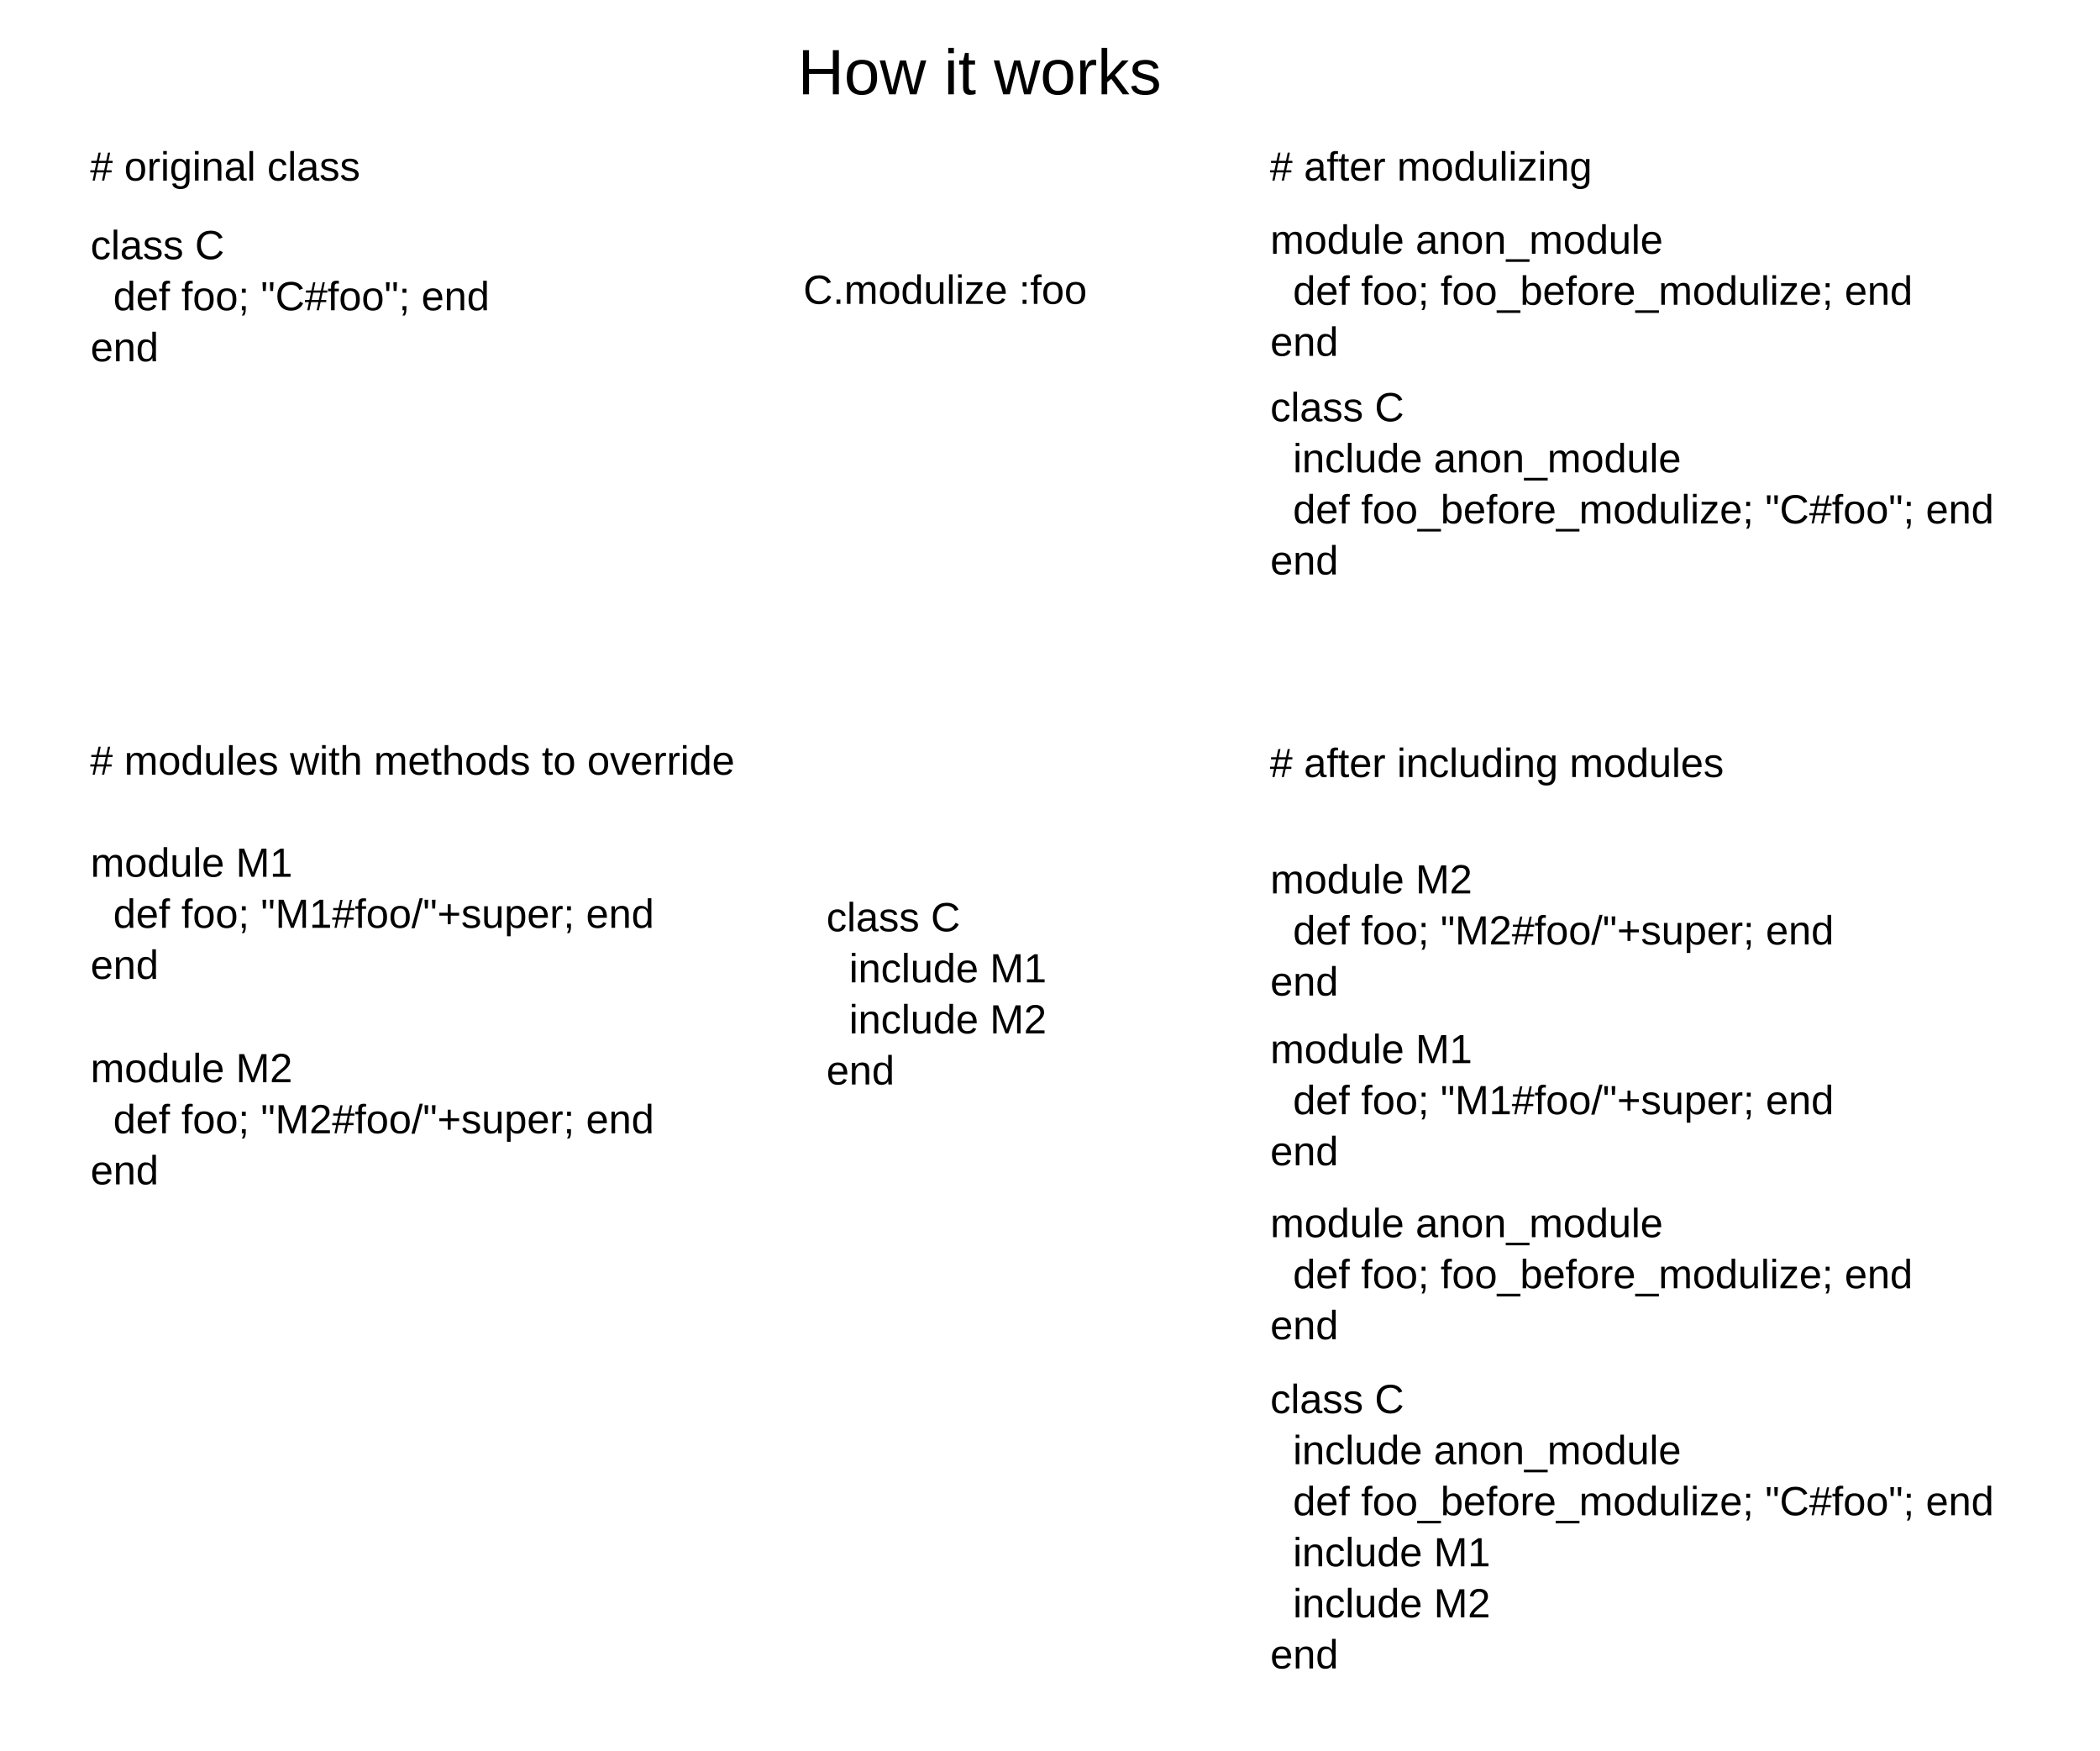
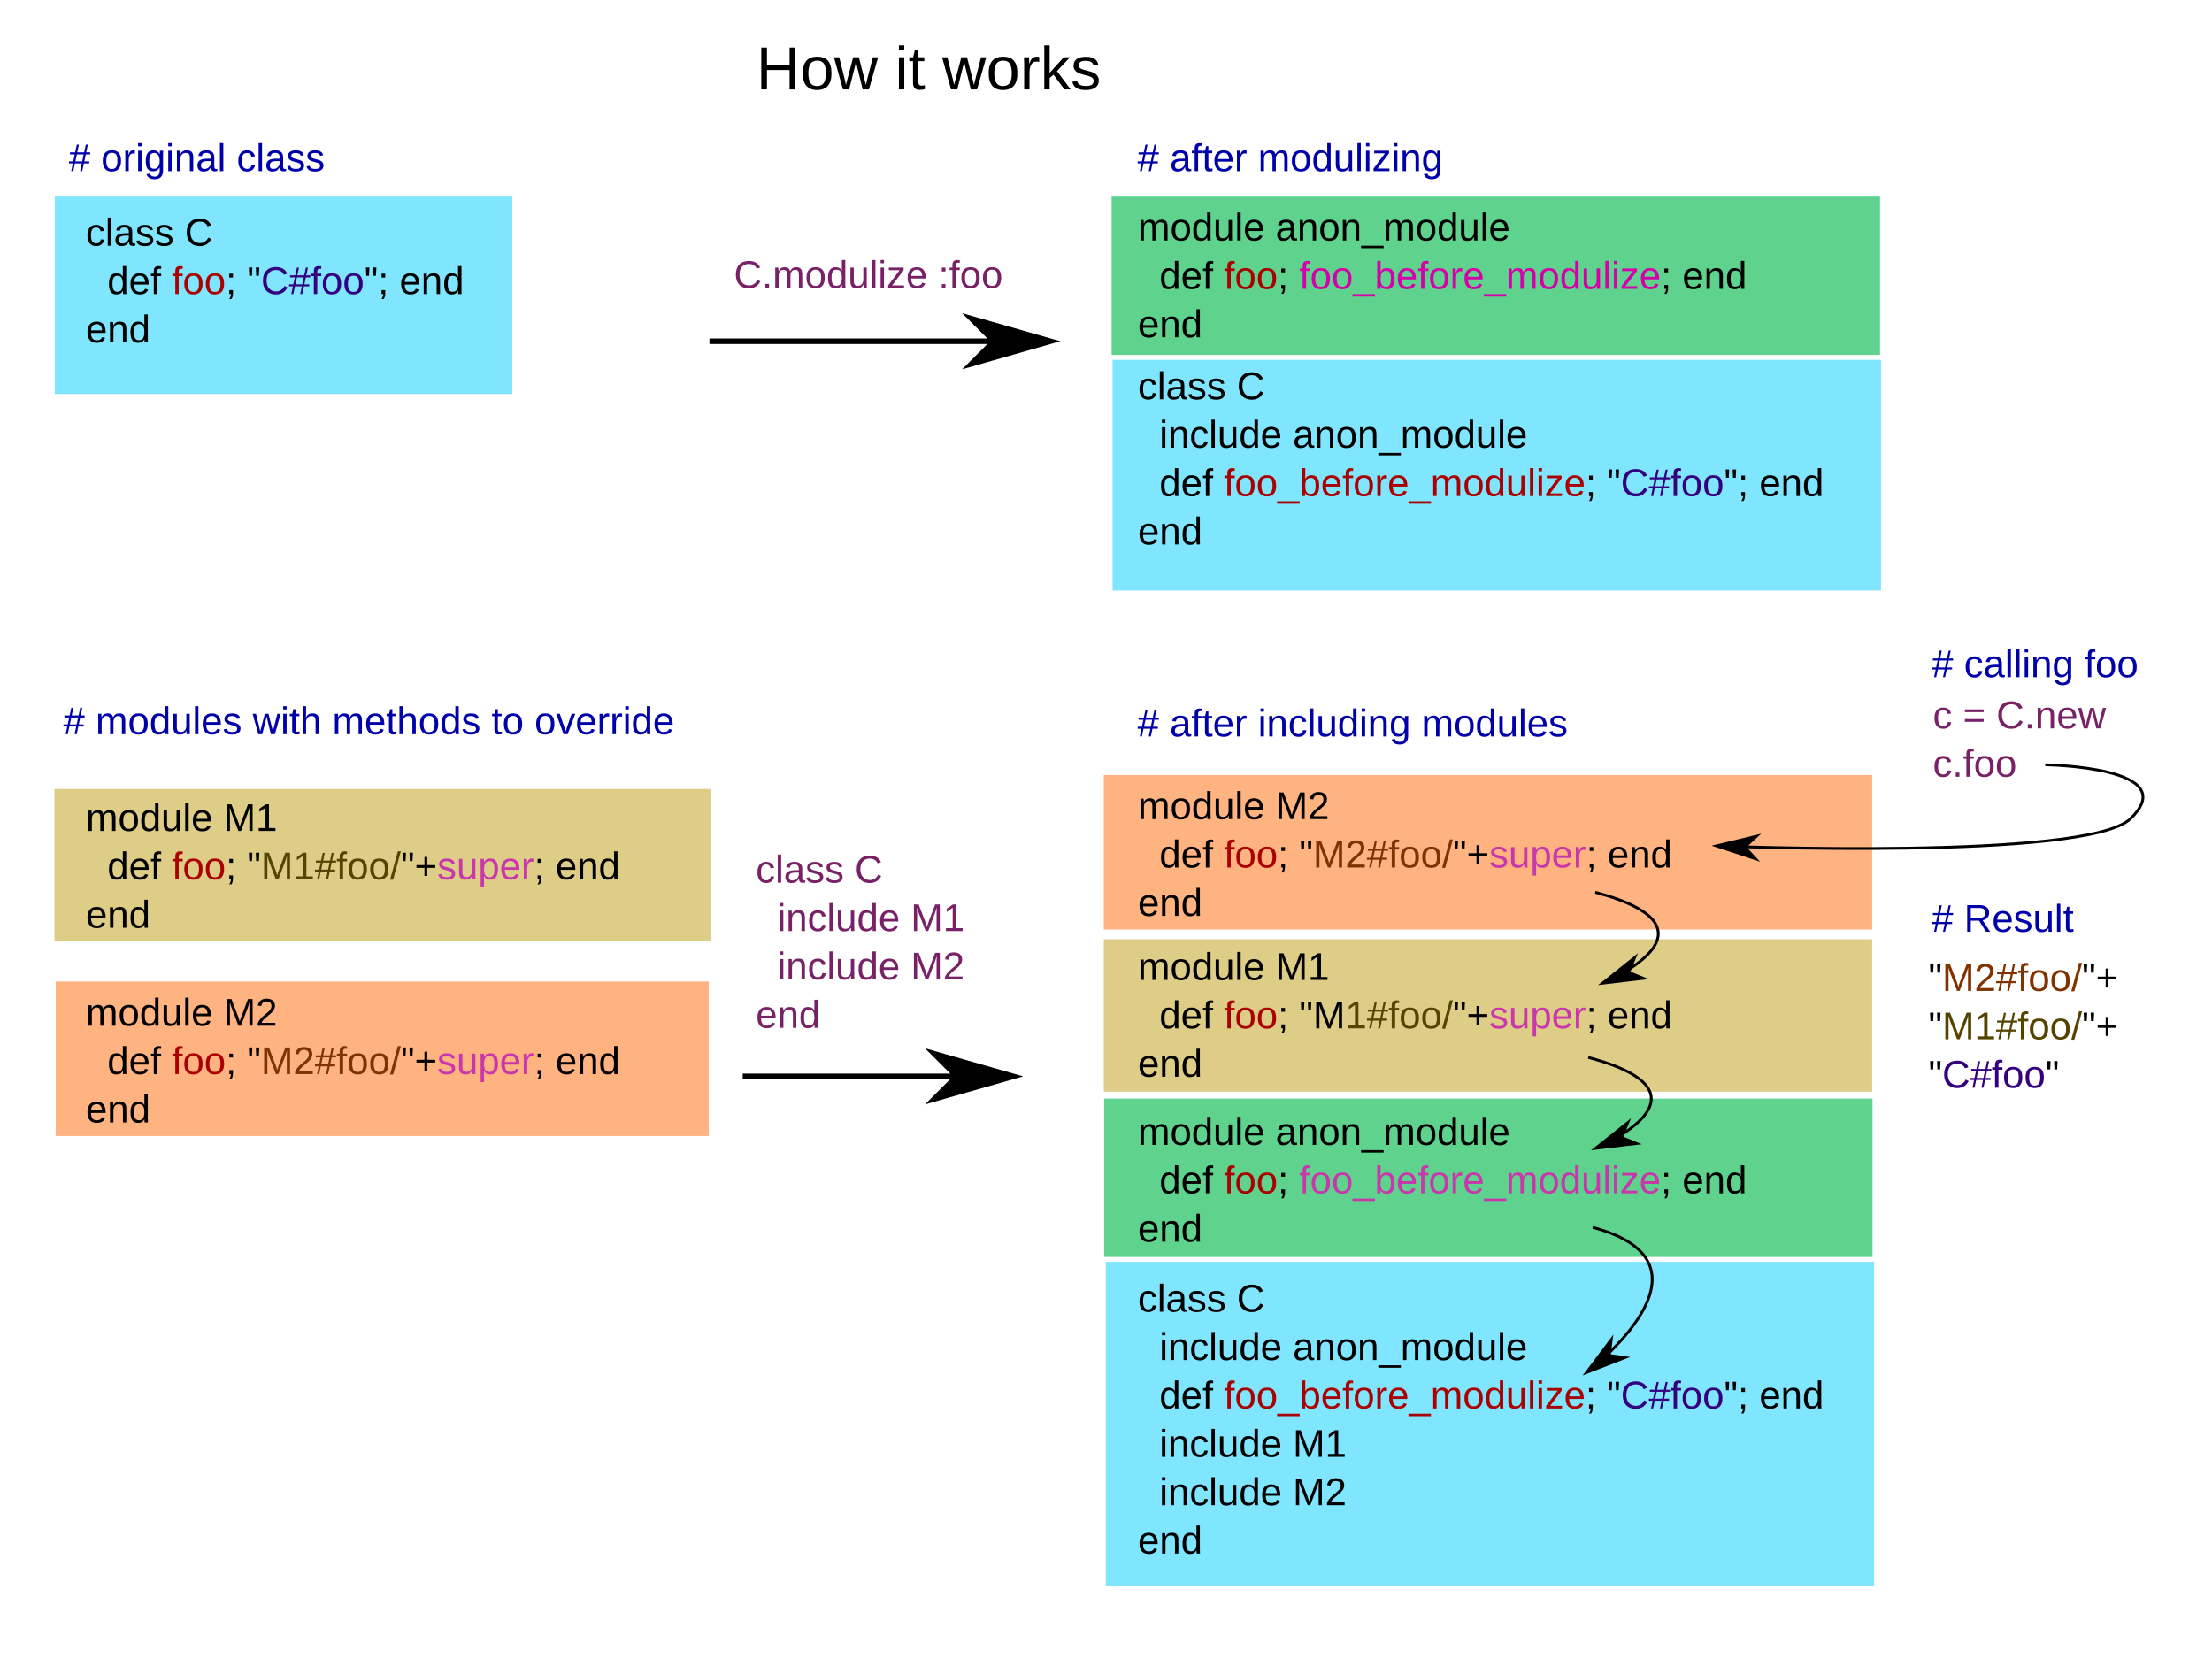
- <svg xmlns="http://www.w3.org/2000/svg" width="720" height="600" id="svg2" version="1.1">
+ <svg xmlns="http://www.w3.org/2000/svg" width="800" height="600" id="svg2" version="1.1">
  <defs id="defs4">
-     </defs>
+     <marker orient="auto" refY="0.0" refX="0.0" id="Arrow1Mend" style="overflow:visible;">
+       <path id="path4217" d="M 0.0,0.0 L 5.0,-5.0 L -12.5,0.0 L 5.0,5.0 L 0.0,0.0 z " style="fill-rule:evenodd;stroke:#000000;stroke-width:1.0pt;marker-start:none;" transform="scale(0.4) rotate(180) translate(10,0)" />
+     </marker>
+     <marker orient="auto" refY="0" refX="0" id="Arrow1Lend" style="overflow:visible">
+       <path id="path4211" d="M 0,0 5,-5 -12.5,0 5,5 0,0 z" style="fill-rule:evenodd;stroke:#000000;stroke-width:1pt;marker-start:none" transform="matrix(-0.8,0,0,-0.8,-10,0)" />
+     </marker>
+     <marker orient="auto" refY="0" refX="0" id="Arrow1Lend-2" style="overflow:visible">
+       <path id="path4211-3" d="M 0,0 5,-5 -12.5,0 5,5 0,0 z" style="fill-rule:evenodd;stroke:#000000;stroke-width:1pt;marker-start:none" transform="matrix(-0.8,0,0,-0.8,-10,0)" />
+     </marker>
+     <marker orient="auto" refY="0" refX="0" id="Arrow1Lend-0" style="overflow:visible">
+       <path id="path4211-1" d="M 0,0 5,-5 -12.5,0 5,5 0,0 z" style="fill-rule:evenodd;stroke:#000000;stroke-width:1pt;marker-start:none" transform="matrix(-0.8,0,0,-0.8,-10,0)" />
+     </marker>
+   </defs>
  <g id="layer1" transform="translate(0,-452.3622)">
+     <rect style="fill:#80e5ff" id="rect3084" width="165.463" height="71.418" x="19.799" y="523.446" />
    <text xml:space="preserve" style="font-size:14px;font-style:normal;font-variant:normal;font-weight:normal;font-stretch:normal;text-align:start;line-height:125%;writing-mode:lr-tb;text-anchor:start;fill:#000000;fill-opacity:1;stroke:none;font-family:Arial;-inkscape-font-specification:Arial" x="31.036" y="541.211" id="text2841">
      <tspan x="31.036" y="541.211" id="tspan2889">class C</tspan>
-       <tspan x="31.036" y="558.711" id="tspan2845">  def foo; "C#foo"; end</tspan>
+       <tspan x="31.036" y="558.711" id="tspan2845">  def <tspan style="fill:#aa0000" id="tspan5663">foo</tspan>; "<tspan style="fill:#330080" id="tspan5703">C#foo</tspan>"; end</tspan>
      <tspan x="31.036" y="576.211" id="tspan2847">end</tspan>
    </text>
-     <text xml:space="preserve" style="font-size:14px;font-style:normal;font-variant:normal;font-weight:normal;font-stretch:normal;text-align:start;line-height:125%;writing-mode:lr-tb;text-anchor:start;fill:#000000;fill-opacity:1;stroke:none;font-family:Arial;-inkscape-font-specification:Arial" x="435.521" y="596.776" id="text2849">
-       <tspan x="435.521" y="596.776" id="tspan2899">class C</tspan>
-       <tspan x="435.521" y="614.276" id="tspan2853">  include anon_module</tspan>
-       <tspan x="435.521" y="631.776" id="tspan2865">  def foo_before_modulize; "C#foo"; end</tspan>
-       <tspan x="435.521" y="649.276" id="tspan2855">end</tspan>
+     <rect style="fill:#80e5ff" id="rect3084-8" width="277.893" height="83.439" x="402.385" y="582.49" />
+     <text xml:space="preserve" style="font-size:14px;font-style:normal;font-variant:normal;font-weight:normal;font-stretch:normal;text-align:start;line-height:125%;writing-mode:lr-tb;text-anchor:start;fill:#000000;fill-opacity:1;stroke:none;font-family:Arial;-inkscape-font-specification:Arial" x="411.521" y="596.776" id="text2849">
+       <tspan x="411.521" y="596.776" id="tspan2899">class C</tspan>
+       <tspan x="411.521" y="614.276" id="tspan2853">  include anon_module</tspan>
+       <tspan x="411.521" y="631.776" id="tspan2865">  def <tspan style="fill:#aa0000" id="tspan5669">foo_before_modulize</tspan>; "<tspan style="fill:#330080;fill-opacity:1" id="tspan5707">C#foo</tspan>"; end</tspan>
+       <tspan x="411.521" y="649.276" id="tspan2855">end</tspan>
    </text>
-     <text xml:space="preserve" style="font-size:14px;font-style:normal;font-variant:normal;font-weight:normal;font-stretch:normal;text-align:start;line-height:125%;writing-mode:lr-tb;text-anchor:start;fill:#000000;fill-opacity:1;stroke:none;font-family:Arial;-inkscape-font-specification:Arial" x="435.521" y="539.335" id="text2857">
-       <tspan x="435.521" y="539.335" id="tspan2917">module anon_module</tspan>
-       <tspan x="435.521" y="556.835" id="tspan2861">  def foo; foo_before_modulize; end</tspan>
-       <tspan x="435.521" y="574.335" id="tspan2869">end</tspan>
+     <rect style="fill:#5fd38d" id="rect3084-8-0-3" width="277.893" height="57.276" x="402.032" y="523.446" />
+     <text xml:space="preserve" style="font-size:14px;font-style:normal;font-variant:normal;font-weight:normal;font-stretch:normal;text-align:start;line-height:125%;writing-mode:lr-tb;text-anchor:start;fill:#000000;fill-opacity:1;stroke:none;font-family:Arial;-inkscape-font-specification:Arial" x="411.521" y="539.335" id="text2857">
+       <tspan x="411.521" y="539.335" id="tspan2917">module anon_module</tspan>
+       <tspan x="411.521" y="556.835" id="tspan2861">  def <tspan style="fill:#aa0000" id="tspan5661">foo</tspan>; <tspan style="fill:#d400aa" id="tspan5699">foo_before_modulize</tspan>; end</tspan>
+       <tspan x="411.521" y="574.335" id="tspan2869">end</tspan>
    </text>
+     <rect style="fill:#decd87" id="rect3084-8-3-7" width="237.588" height="55.154" x="19.688" y="737.7" />
    <text xml:space="preserve" style="font-size:14px;font-style:normal;font-variant:normal;font-weight:normal;font-stretch:normal;text-align:start;line-height:125%;writing-mode:lr-tb;text-anchor:start;fill:#000000;fill-opacity:1;stroke:none;font-family:Arial;-inkscape-font-specification:Arial" x="31.036" y="752.891" id="text2871">
      <tspan id="tspan2873" x="31.036" y="752.891">module M1</tspan>
-       <tspan x="31.036" y="770.391" id="tspan2875">  def foo; "M1#foo/"+super; end</tspan>
+       <tspan x="31.036" y="770.391" id="tspan2875">  def <tspan style="fill:#aa0000" id="tspan5665">foo</tspan>; "<tspan style="fill:#554400" id="tspan5711">M1#foo/</tspan>"+<tspan style="fill:#c837ab" id="tspan5673">super</tspan>; end</tspan>
      <tspan x="31.036" y="787.891" id="tspan2877">end</tspan>
    </text>
-     <text xml:space="preserve" style="font-size:14px;font-style:normal;font-variant:normal;font-weight:normal;font-stretch:normal;text-align:start;line-height:125%;writing-mode:lr-tb;text-anchor:start;fill:#000000;fill-opacity:1;stroke:none;font-family:Arial;-inkscape-font-specification:Arial" x="435.521" y="758.603" id="text2879">
-       <tspan id="tspan2881" x="435.521" y="758.603">module M2</tspan>
-       <tspan x="435.521" y="776.103" id="tspan2883">  def foo; "M2#foo/"+super; end</tspan>
-       <tspan x="435.521" y="793.603" id="tspan2885">end</tspan>
+     <rect style="fill:#ffb380" id="rect3084-8-7" width="277.893" height="55.861" x="399.203" y="732.649" />
+     <text xml:space="preserve" style="font-size:14px;font-style:normal;font-variant:normal;font-weight:normal;font-stretch:normal;text-align:start;line-height:125%;writing-mode:lr-tb;text-anchor:start;fill:#000000;fill-opacity:1;stroke:none;font-family:Arial;-inkscape-font-specification:Arial" x="411.521" y="748.603" id="text2879">
+       <tspan id="tspan2881" x="411.521" y="748.603">module M2</tspan>
+       <tspan x="411.521" y="766.103" id="tspan2883">  def <tspan style="fill:#aa0000" id="tspan5653">foo</tspan>; "<tspan style="fill:#803300;fill-opacity:1" id="tspan5719">M2#foo/</tspan>"+<tspan style="fill:#c837ab" id="tspan5695">super</tspan>; end</tspan>
+       <tspan x="411.521" y="783.603" id="tspan2885">end</tspan>
    </text>
-     <text xml:space="preserve" style="font-size:14px;font-style:normal;font-variant:normal;font-weight:normal;font-stretch:normal;text-align:start;line-height:125%;writing-mode:lr-tb;text-anchor:start;fill:#000000;fill-opacity:1;stroke:none;font-family:Arial;-inkscape-font-specification:Arial" x="275.414" y="556.513" id="text2895">
-       <tspan id="tspan2897" x="275.414" y="556.513">C.modulize :foo</tspan>
+     <text xml:space="preserve" style="font-size:14px;font-style:normal;font-variant:normal;font-weight:normal;font-stretch:normal;text-align:start;line-height:125%;writing-mode:lr-tb;text-anchor:start;fill:#782167;fill-opacity:1;stroke:none;font-family:Arial;-inkscape-font-specification:Arial" x="265.414" y="556.513" id="text2895">
+       <tspan id="tspan2897" x="265.414" y="556.513">C.modulize :foo</tspan>
    </text>
    <text xml:space="preserve" style="font-size:22px;font-style:normal;font-variant:normal;font-weight:normal;font-stretch:normal;text-align:center;line-height:125%;writing-mode:lr-tb;text-anchor:middle;fill:#000000;fill-opacity:1;stroke:none;font-family:Arial;-inkscape-font-specification:Arial" x="351.138" y="484.705" id="text2901">
      <tspan id="tspan2903" x="351.138" y="484.705">How it works</tspan>
    </text>
-     <text xml:space="preserve" style="font-size:14px;font-style:normal;font-variant:normal;font-weight:normal;font-stretch:normal;text-align:start;line-height:125%;writing-mode:lr-tb;text-anchor:start;fill:#000000;fill-opacity:1;stroke:none;font-family:Arial;-inkscape-font-specification:Arial" x="283.343" y="771.584" id="text2905">
-       <tspan id="tspan2907" x="283.343" y="771.584">class C</tspan>
-       <tspan x="283.343" y="789.084" id="tspan2909">  include M1</tspan>
-       <tspan x="283.343" y="806.584" id="tspan2911">  include M2</tspan>
-       <tspan x="283.343" y="824.084" id="tspan2913">end</tspan>
+     <text xml:space="preserve" style="font-size:14px;font-style:normal;font-variant:normal;font-weight:normal;font-stretch:normal;text-align:start;line-height:125%;writing-mode:lr-tb;text-anchor:start;fill:#782167;fill-opacity:1;stroke:none;font-family:Arial;-inkscape-font-specification:Arial" x="273.343" y="771.584" id="text2905">
+       <tspan id="tspan2907" x="273.343" y="771.584">class C</tspan>
+       <tspan x="273.343" y="789.084" id="tspan2909">  include M1</tspan>
+       <tspan x="273.343" y="806.584" id="tspan2911">  include M2</tspan>
+       <tspan x="273.343" y="824.084" id="tspan2913">end</tspan>
    </text>
-     <text xml:space="preserve" style="font-size:14px;font-style:normal;font-variant:normal;font-weight:normal;font-stretch:normal;text-align:start;line-height:125%;writing-mode:lr-tb;text-anchor:start;fill:#000000;fill-opacity:1;stroke:none;font-family:Arial;-inkscape-font-specification:Arial" x="435.521" y="936.753" id="text2849-8">
-       <tspan x="435.521" y="936.753" id="tspan2899-4">class C</tspan>
-       <tspan x="435.521" y="954.253" id="tspan2853-9">  include anon_module</tspan>
-       <tspan x="435.521" y="971.753" id="tspan2865-8">  def foo_before_modulize; "C#foo"; end</tspan>
-       <tspan x="435.521" y="989.253" id="tspan3080">  include M1</tspan>
-       <tspan x="435.521" y="1006.753" id="tspan3082">  include M2</tspan>
-       <tspan x="435.521" y="1024.253" id="tspan2855-4">end</tspan>
+     <rect style="fill:#80e5ff" id="rect3084-8-8" width="277.893" height="117.38" x="399.911" y="908.719" />
+     <text xml:space="preserve" style="font-size:14px;font-style:normal;font-variant:normal;font-weight:normal;font-stretch:normal;text-align:start;line-height:125%;writing-mode:lr-tb;text-anchor:start;fill:#000000;fill-opacity:1;stroke:none;font-family:Arial;-inkscape-font-specification:Arial" x="411.521" y="926.753" id="text2849-8">
+       <tspan x="411.521" y="926.753" id="tspan2899-4">class C</tspan>
+       <tspan x="411.521" y="944.253" id="tspan2853-9">  include anon_module</tspan>
+       <tspan x="411.521" y="961.753" id="tspan2865-8">  def <tspan style="fill:#aa0000" id="tspan5671">foo_before_modulize</tspan>; "<tspan style="fill:#330080;fill-opacity:1" id="tspan5723">C#foo</tspan>"; end</tspan>
+       <tspan x="411.521" y="979.253" id="tspan3080">  include M1</tspan>
+       <tspan x="411.521" y="996.753" id="tspan3082">  include M2</tspan>
+       <tspan x="411.521" y="1014.253" id="tspan2855-4">end</tspan>
    </text>
-     <text xml:space="preserve" style="font-size:14px;font-style:normal;font-variant:normal;font-weight:normal;font-stretch:normal;text-align:start;line-height:125%;writing-mode:lr-tb;text-anchor:start;fill:#000000;fill-opacity:1;stroke:none;font-family:Arial;-inkscape-font-specification:Arial" x="435.521" y="876.434" id="text2857-4">
-       <tspan x="435.521" y="876.434" id="tspan2917-9">module anon_module</tspan>
-       <tspan x="435.521" y="893.934" id="tspan2861-6">  def foo; foo_before_modulize; end</tspan>
-       <tspan x="435.521" y="911.434" id="tspan2869-8">end</tspan>
+     <rect style="fill:#5fd38d" id="rect3084-8-0-3-4" width="277.893" height="57.276" x="399.325" y="849.676" />
+     <text xml:space="preserve" style="font-size:14px;font-style:normal;font-variant:normal;font-weight:normal;font-stretch:normal;text-align:start;line-height:125%;writing-mode:lr-tb;text-anchor:start;fill:#000000;fill-opacity:1;stroke:none;font-family:Arial;-inkscape-font-specification:Arial" x="411.521" y="866.434" id="text2857-4">
+       <tspan x="411.521" y="866.434" id="tspan2917-9">module anon_module</tspan>
+       <tspan x="411.521" y="883.934" id="tspan2861-6">  def <tspan style="fill:#aa0000" id="tspan5659">foo</tspan>; <tspan style="fill:#c837ab" id="tspan5701">foo_before_modulize</tspan>; end</tspan>
+       <tspan x="411.521" y="901.434" id="tspan2869-8">end</tspan>
    </text>
+     <rect style="fill:#ffb380" id="rect3084-8-7-8" width="236.174" height="55.861" x="20.153" y="807.35" />
    <text xml:space="preserve" style="font-size:14px;font-style:normal;font-variant:normal;font-weight:normal;font-stretch:normal;text-align:start;line-height:125%;writing-mode:lr-tb;text-anchor:start;fill:#000000;fill-opacity:1;stroke:none;font-family:Arial;-inkscape-font-specification:Arial" x="31.036" y="823.321" id="text2879-8">
      <tspan id="tspan2881-3" x="31.036" y="823.321">module M2</tspan>
-       <tspan x="31.036" y="840.821" id="tspan2883-1">  def foo; "M2#foo/"+super; end</tspan>
+       <tspan x="31.036" y="840.821" id="tspan2883-1">  def <tspan style="fill:#aa0000" id="tspan5667">foo</tspan>; "<tspan style="fill:#803300" id="tspan5717">M2#foo/</tspan>"+<tspan style="fill:#c837ab" id="tspan5691">super</tspan>; end</tspan>
      <tspan x="31.036" y="858.321" id="tspan2885-2">end</tspan>
    </text>
-     <text xml:space="preserve" style="font-size:14px;font-style:normal;font-variant:normal;font-weight:normal;font-stretch:normal;text-align:start;line-height:125%;writing-mode:lr-tb;text-anchor:start;fill:#000000;fill-opacity:1;stroke:none;font-family:Arial;-inkscape-font-specification:Arial" x="435.521" y="816.778" id="text2871-8">
-       <tspan id="tspan2873-6" x="435.521" y="816.778">module M1</tspan>
-       <tspan x="435.521" y="834.278" id="tspan2875-3">  def foo; "M1#foo/"+super; end</tspan>
-       <tspan x="435.521" y="851.778" id="tspan2877-5">end</tspan>
+     <rect style="fill:#decd87" id="rect3084-8-3" width="277.893" height="55.154" x="399.203" y="792.046" />
+     <text xml:space="preserve" style="font-size:14px;font-style:normal;font-variant:normal;font-weight:normal;font-stretch:normal;text-align:start;line-height:125%;writing-mode:lr-tb;text-anchor:start;fill:#000000;fill-opacity:1;stroke:none;font-family:Arial;-inkscape-font-specification:Arial" x="411.521" y="806.778" id="text2871-8">
+       <tspan id="tspan2873-6" x="411.521" y="806.778">module M1</tspan>
+       <tspan x="411.521" y="824.278" id="tspan2875-3">  def <tspan style="fill:#aa0000" id="tspan5655">foo</tspan>; "M<tspan style="fill:#554400;fill-opacity:1" id="tspan5713">1#foo/</tspan>"+<tspan style="fill:#c837ab" id="tspan5697">super</tspan>; end</tspan>
+       <tspan x="411.521" y="841.778" id="tspan2877-5">end</tspan>
    </text>
-     <text xml:space="preserve" style="font-size:14px;font-style:normal;font-variant:normal;font-weight:normal;font-stretch:normal;text-align:start;line-height:125%;writing-mode:lr-tb;text-anchor:start;fill:#000000;fill-opacity:1;stroke:none;font-family:Arial;-inkscape-font-specification:Arial" x="30.893" y="514.254" id="text3050">
-       <tspan id="tspan3052" x="30.893" y="514.254"># original class</tspan>
-       <tspan x="30.893" y="531.754" id="tspan3054" />
+     <text xml:space="preserve" style="font-size:14px;font-style:normal;font-variant:normal;font-weight:normal;font-stretch:normal;text-align:start;line-height:125%;writing-mode:lr-tb;text-anchor:start;fill:#0000aa;fill-opacity:1;stroke:none;font-family:Arial;-inkscape-font-specification:Arial" x="24.893" y="514.254" id="text3050">
+       <tspan id="tspan3052" x="24.893" y="514.254"># original class</tspan>
+       <tspan x="24.893" y="531.754" id="tspan3054" />
    </text>
    <text xml:space="preserve" style="font-size:14px;font-style:normal;font-variant:normal;font-weight:normal;font-stretch:normal;text-align:start;line-height:125%;writing-mode:lr-tb;text-anchor:start;fill:#000000;fill-opacity:1;stroke:none;font-family:Arial;-inkscape-font-specification:Arial" x="593.97" y="25.122" id="text3058" transform="translate(0,452.3622)">
      <tspan id="tspan3060" x="593.97" y="25.122" />
    </text>
-     <text xml:space="preserve" style="font-size:14px;font-style:normal;font-variant:normal;font-weight:normal;font-stretch:normal;text-align:start;line-height:125%;writing-mode:lr-tb;text-anchor:start;fill:#000000;fill-opacity:1;stroke:none;font-family:Arial;-inkscape-font-specification:Arial" x="435.377" y="514.254" id="text3064">
-       <tspan x="435.377" y="514.254" id="tspan3068"># after modulizing</tspan>
+     <text xml:space="preserve" style="font-size:14px;font-style:normal;font-variant:normal;font-weight:normal;font-stretch:normal;text-align:start;line-height:125%;writing-mode:lr-tb;text-anchor:start;fill:#0000aa;fill-opacity:1;stroke:none;font-family:Arial;-inkscape-font-specification:Arial" x="411.377" y="514.254" id="text3064">
+       <tspan x="411.377" y="514.254" id="tspan3068"># after modulizing</tspan>
    </text>
-     <text xml:space="preserve" style="font-size:14px;font-style:normal;font-variant:normal;font-weight:normal;font-stretch:normal;text-align:start;line-height:125%;writing-mode:lr-tb;text-anchor:start;fill:#000000;fill-opacity:1;stroke:none;font-family:Arial;-inkscape-font-specification:Arial" x="30.893" y="717.901" id="text3072">
-       <tspan id="tspan3074" x="30.893" y="717.901"># modules with methods to override</tspan>
+     <text xml:space="preserve" style="font-size:14px;font-style:normal;font-variant:normal;font-weight:normal;font-stretch:normal;text-align:start;line-height:125%;writing-mode:lr-tb;text-anchor:start;fill:#0000aa;fill-opacity:1;stroke:none;font-family:Arial;-inkscape-font-specification:Arial" x="22.893" y="717.901" id="text3072">
+       <tspan id="tspan3074" x="22.893" y="717.901"># modules with methods to override</tspan>
    </text>
-     <text xml:space="preserve" style="font-size:14px;font-style:normal;font-variant:normal;font-weight:normal;font-stretch:normal;text-align:start;line-height:125%;writing-mode:lr-tb;text-anchor:start;fill:#000000;fill-opacity:1;stroke:none;font-family:Arial;-inkscape-font-specification:Arial" x="435.377" y="718.708" id="text3076">
-       <tspan id="tspan3078" x="435.377" y="718.708"># after including modules</tspan>
+     <text xml:space="preserve" style="font-size:14px;font-style:normal;font-variant:normal;font-weight:normal;font-stretch:normal;text-align:start;line-height:125%;writing-mode:lr-tb;text-anchor:start;fill:#0000aa;fill-opacity:1;stroke:none;font-family:Arial;-inkscape-font-specification:Arial" x="411.377" y="718.708" id="text3076">
+       <tspan id="tspan3078" x="411.377" y="718.708"># after including modules</tspan>
+     </text>
+     <path style="fill:none;stroke:#000000;stroke-width:2;stroke-linecap:butt;stroke-linejoin:miter;stroke-miterlimit:4;stroke-opacity:1;stroke-dasharray:none;marker-end:url(#Arrow1Lend)" d="m 256.579,575.772 c 123.037,0 123.037,0 123.037,0" id="path3247" />
+     <path style="fill:none;stroke:#000000;stroke-width:2;stroke-linecap:butt;stroke-linejoin:miter;stroke-miterlimit:4;stroke-opacity:1;stroke-dasharray:none;marker-start:none;marker-end:url(#Arrow1Lend)" d="m 268.6,841.644 c 97.581,0 97.581,0 97.581,0" id="path3249" />
+     <text xml:space="preserve" style="font-size:14px;font-style:normal;font-variant:normal;font-weight:normal;font-stretch:normal;text-align:start;line-height:125%;writing-mode:lr-tb;text-anchor:start;fill:#782167;fill-opacity:1;stroke:none;font-family:Arial;-inkscape-font-specification:Arial;text-indent:0;text-decoration:none;letter-spacing:normal;word-spacing:normal;text-transform:none;direction:ltr;block-progression:tb;color:#000000;fill-rule:nonzero;marker:none;visibility:visible;display:inline;overflow:visible;enable-background:accumulate" x="699.039" y="715.779" id="text4858">
+       <tspan id="tspan4860" x="699.039" y="715.779">c = C.new</tspan>
+       <tspan x="699.039" y="733.279" id="tspan4862">c.foo</tspan>
+     </text>
+     <path style="fill:none;stroke:#000000;stroke-width:1px;stroke-linecap:butt;stroke-linejoin:miter;stroke-opacity:1;marker-end:url(#Arrow1Lend-0)" d="m 739.697,276.601 c 0,0 50.545,0.705 30.733,19.558 -15.992,15.218 -149.476,9.779 -149.476,9.779" id="path4866" transform="translate(0,452.3622)" />
+     <path style="fill:none;stroke:#000000;stroke-width:1px;stroke-linecap:butt;stroke-linejoin:miter;stroke-opacity:1;marker-end:url(#Arrow1Lend)" d="m 576.95,322.701 c 49.593,13.271 2.794,32.829 2.794,32.829" id="path4868" transform="translate(0,452.3622)" />
+     <path style="fill:none;stroke:#000000;stroke-width:1px;stroke-linecap:butt;stroke-linejoin:miter;stroke-opacity:1;marker-end:url(#Arrow1Lend)" d="m 574.419,834.784 c 49.593,13.271 2.794,32.829 2.794,32.829" id="path4868-3" />
+     <path style="fill:none;stroke:#000000;stroke-width:1px;stroke-linecap:butt;stroke-linejoin:miter;stroke-opacity:1;marker-end:url(#Arrow1Lend)" d="m 576.032,896.25 c 49.593,13.271 -2.095,52.387 -2.095,52.387" id="path4868-3-1" />
+     <text xml:space="preserve" style="font-size:14px;font-style:normal;font-variant:normal;font-weight:normal;font-stretch:normal;text-align:start;line-height:125%;writing-mode:lr-tb;text-anchor:start;fill:#000000;fill-opacity:1;stroke:none;font-family:Arial;-inkscape-font-specification:Arial" x="697.442" y="810.746" id="text5503">
+       <tspan x="697.442" y="810.746" id="tspan5507">"<tspan style="color:#000000;fill:#803300;fill-opacity:1;fill-rule:nonzero;stroke-width:1;marker:none;visibility:visible;display:inline;overflow:visible;enable-background:accumulate" id="tspan5513">M2#foo/</tspan>"+</tspan>
+       <tspan x="697.442" y="828.246" id="tspan5509">"<tspan style="color:#000000;fill:#554400;fill-opacity:1;fill-rule:nonzero;stroke-width:1;marker:none;visibility:visible;display:inline;overflow:visible;enable-background:accumulate" id="tspan5603">M1#foo/</tspan>"+</tspan>
+       <tspan x="697.442" y="845.746" id="tspan5511">"<tspan style="color:#000000;fill:#330080;fill-opacity:1;fill-rule:nonzero;stroke-width:1;marker:none;visibility:visible;display:inline;overflow:visible;enable-background:accumulate" id="tspan5626">C#foo</tspan>"</tspan>
+     </text>
+     <text xml:space="preserve" style="font-size:14px;font-style:normal;font-variant:normal;font-weight:normal;font-stretch:normal;text-align:start;line-height:125%;writing-mode:lr-tb;text-anchor:start;fill:#0000aa;fill-opacity:1;stroke:none;font-family:Arial;-inkscape-font-specification:Arial" x="698.635" y="697.27" id="text3072-9">
+       <tspan id="tspan3074-8" x="698.635" y="697.27"># calling foo</tspan>
+     </text>
+     <text xml:space="preserve" style="font-size:14px;font-style:normal;font-variant:normal;font-weight:normal;font-stretch:normal;text-align:start;line-height:125%;writing-mode:lr-tb;text-anchor:start;fill:#0000aa;fill-opacity:1;stroke:none;font-family:Arial;-inkscape-font-specification:Arial" x="698.635" y="789.345" id="text3072-9-2">
+       <tspan id="tspan3074-8-7" x="698.635" y="789.345"># Result</tspan>
    </text>
  </g>
</svg>
